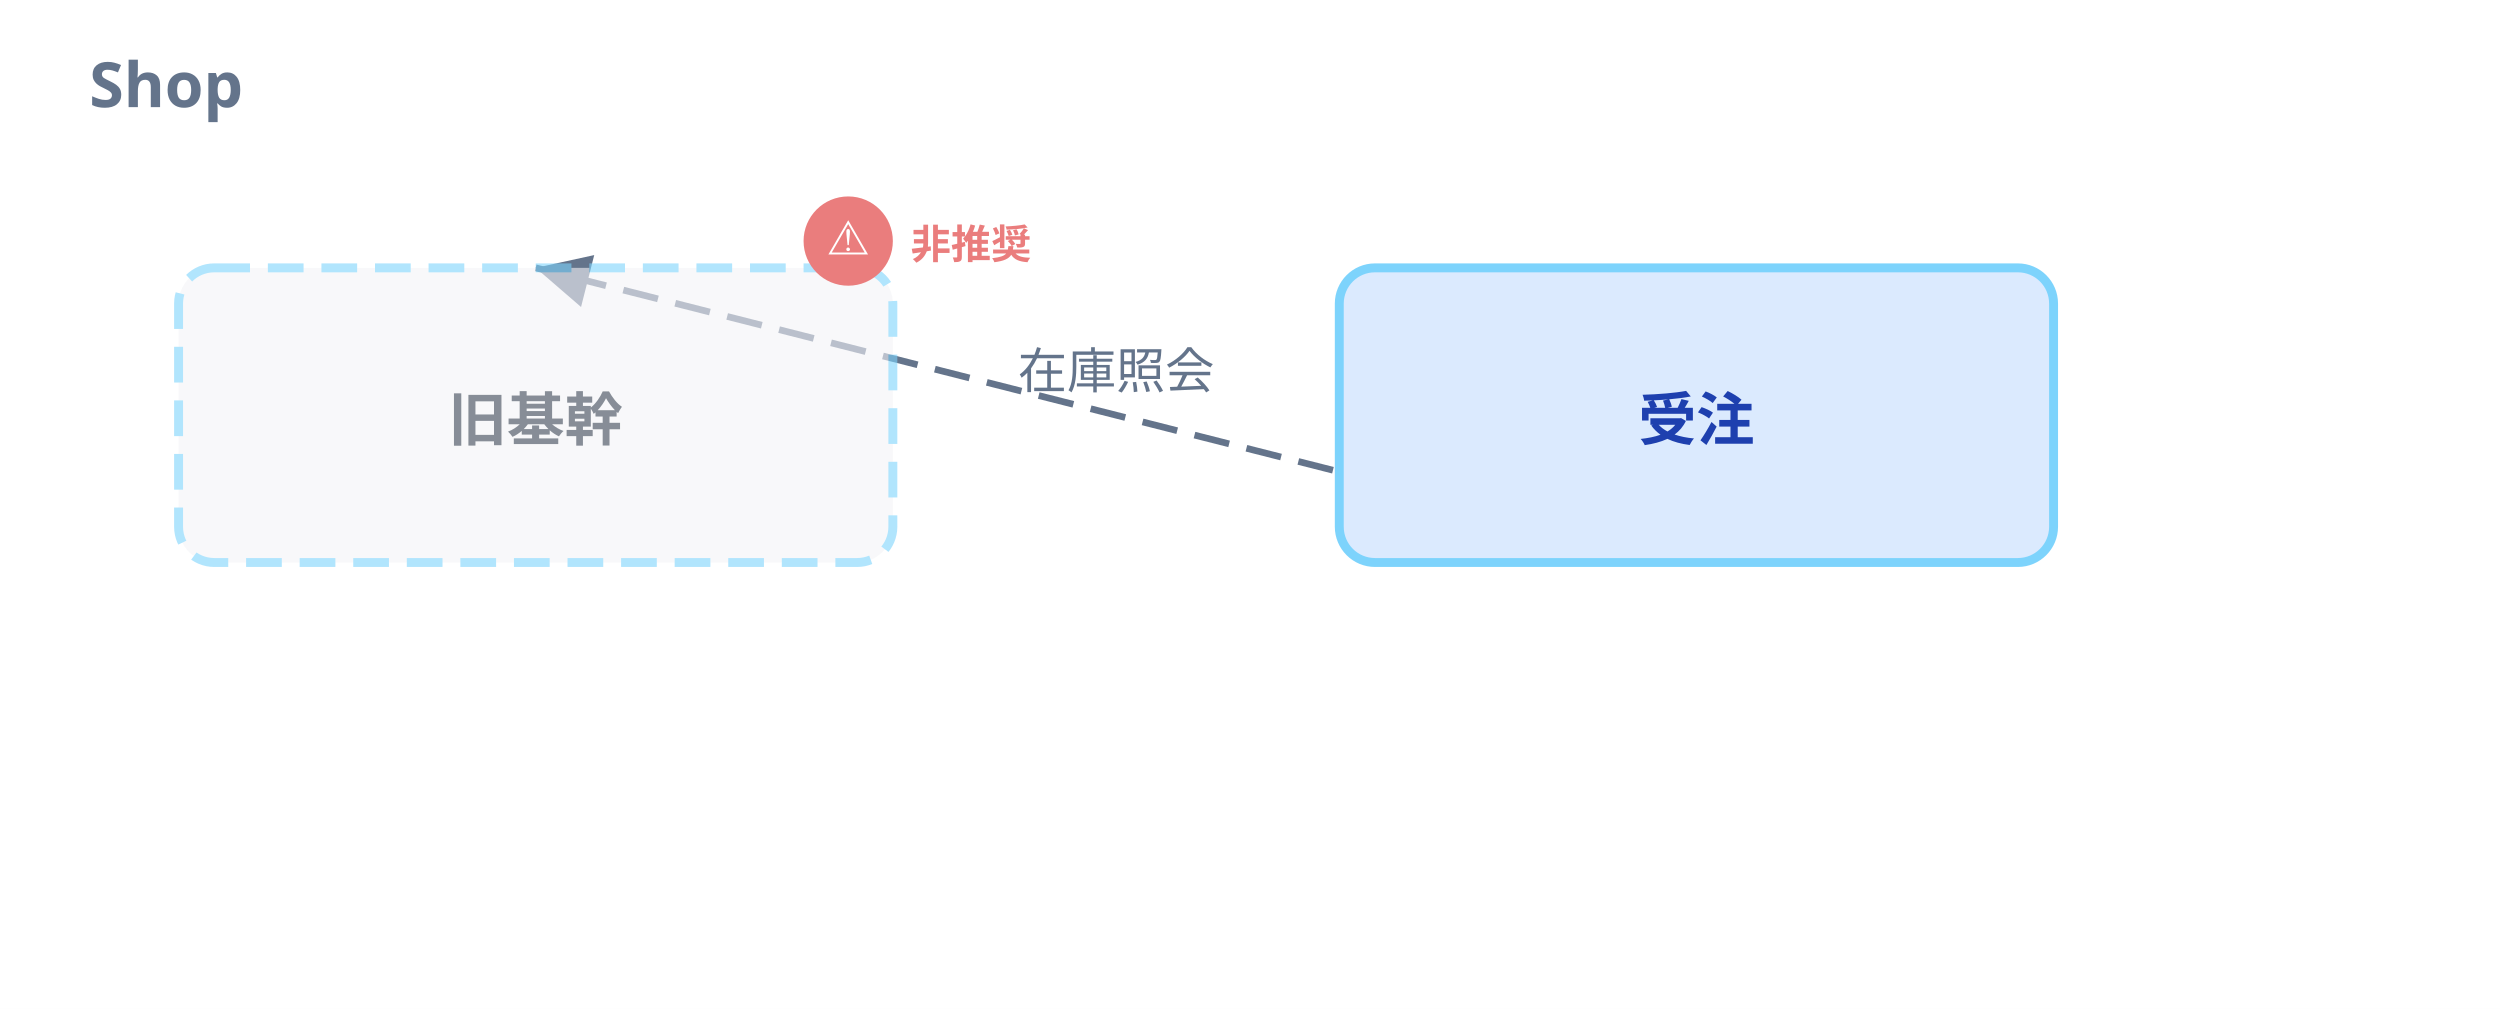
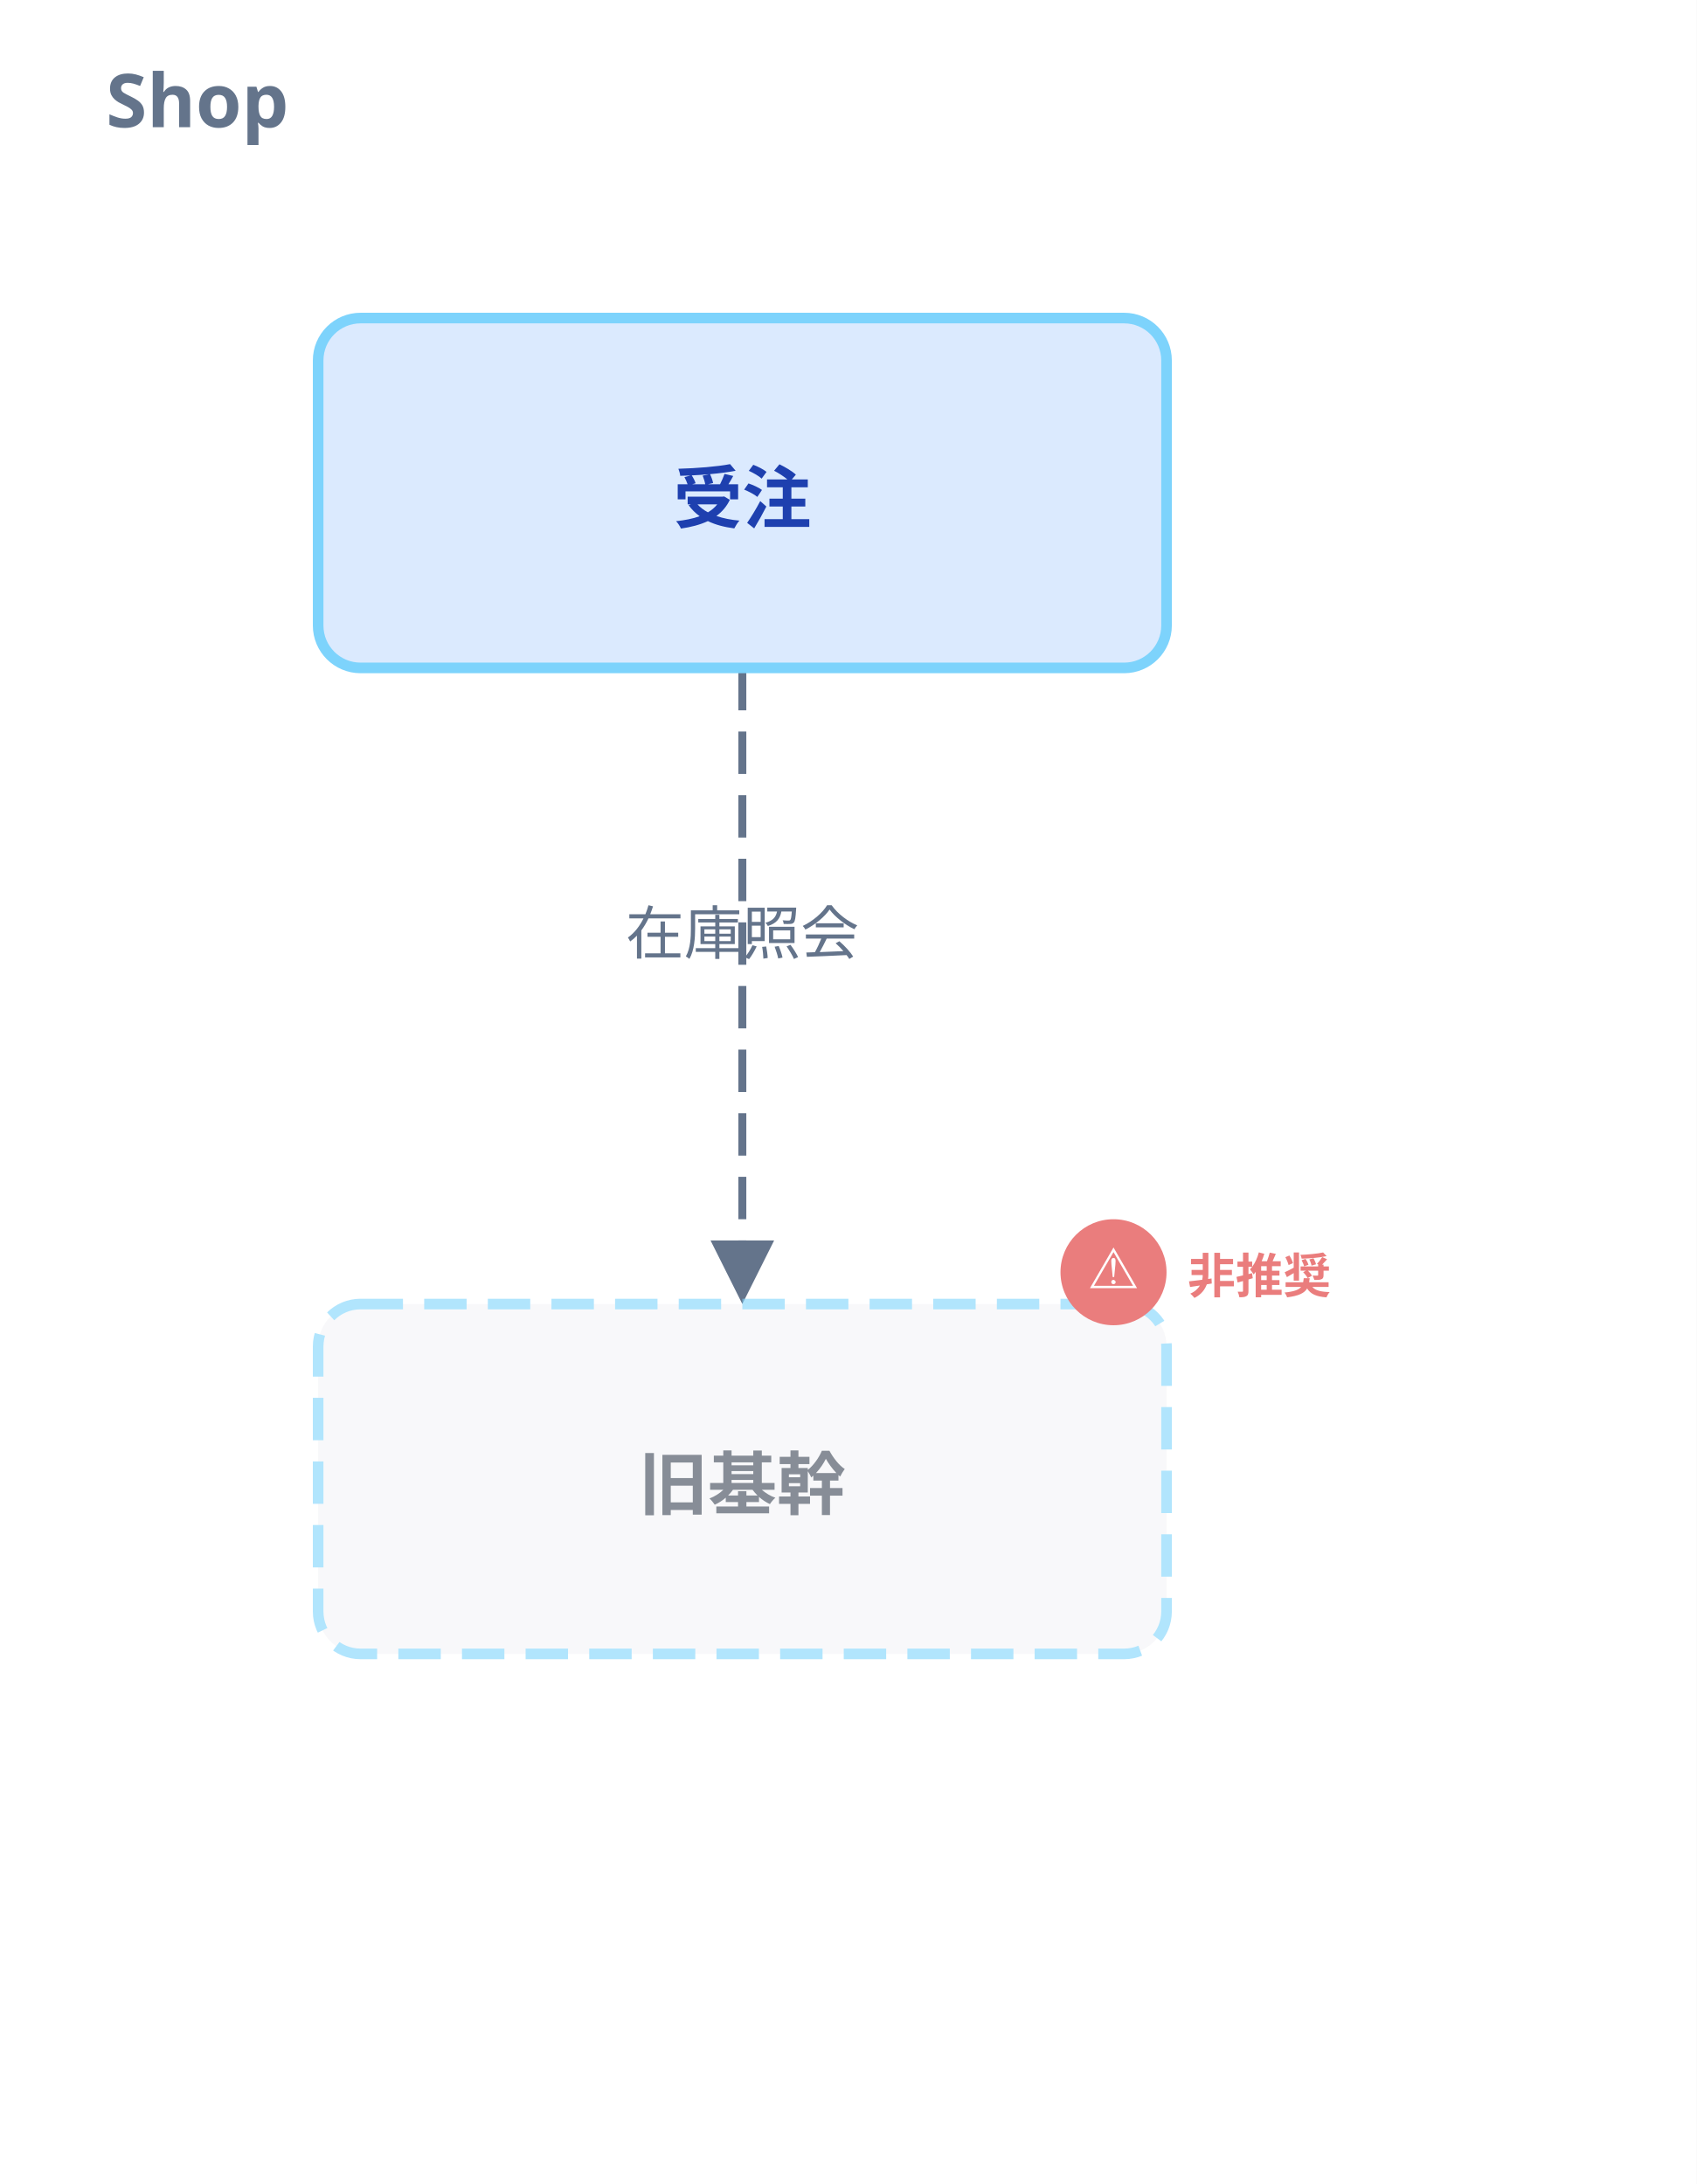
- <svg xmlns="http://www.w3.org/2000/svg" viewBox="0 0 560 226" width="560" height="226">
+ <svg xmlns="http://www.w3.org/2000/svg" viewBox="0 0 320 412" width="320" height="412">
  <defs>
    <marker id="arrow-default" viewBox="0 0 10 10" refX="10" refY="5" markerWidth="8" markerHeight="8" orient="auto-start-reverse">
      <path d="M 0 0 L 10 5 L 0 10 z" fill="#64748B" />
    </marker>
  </defs>
-   <rect width="560" height="226" fill="#FFFFFF" rx="0" />
+   <rect width="320" height="412" fill="#FFFFFF" rx="0" />
  <text x="20" y="24" fill="#64748B" font-size="14px" font-family="sans-serif" font-weight="bold">Shop</text>
  <g class="edges">
    <g data-edge-from="OrderService" data-edge-to="Legacy" data-edge-kind="async" data-edge-canonical-id="OrderService--&gt;Legacy" data-edge-label="在庫照会" class="krs-edge krs-edge--interactive">
-       <line x1="380" y1="126" x2="120" y2="60" stroke="transparent" stroke-width="14" stroke-linecap="butt" class="krs-edge__hitline" />
-       <line x1="380" y1="126" x2="120" y2="60" stroke="#64748B" stroke-width="1.5" stroke-dasharray="8 4" marker-end="url(#arrow-default)" />
-       <text x="250" y="87" text-anchor="middle" fill="#64748B" font-size="11px" font-family="sans-serif">在庫照会</text>
+       <line x1="140" y1="126" x2="140" y2="246" stroke="transparent" stroke-width="14" stroke-linecap="butt" class="krs-edge__hitline" />
+       <line x1="140" y1="126" x2="140" y2="246" stroke="#64748B" stroke-width="1.5" stroke-dasharray="8 4" marker-end="url(#arrow-default)" />
+       <text x="140" y="180" text-anchor="middle" fill="#64748B" font-size="11px" font-family="sans-serif">在庫照会</text>
    </g>
  </g>
  <g class="nodes">
    <g data-node-id="OrderService" data-node-kind="service" data-has-children="false" data-has-description="false">
-       <rect x="300" y="60" width="160" height="66" rx="8" ry="8" fill="#dbeafe" stroke="#7DD3FC" stroke-width="2" />
-       <text x="380" y="93" text-anchor="middle" dominant-baseline="central" fill="#1e40af" font-size="13px" font-weight="bold" font-family="sans-serif">受注</text>
+       <rect x="60" y="60" width="160" height="66" rx="8" ry="8" fill="#dbeafe" stroke="#7DD3FC" stroke-width="2" />
+       <text x="140" y="93" text-anchor="middle" dominant-baseline="central" fill="#1e40af" font-size="13px" font-weight="bold" font-family="sans-serif">受注</text>
    </g>
    <g data-node-id="Legacy" data-node-kind="service" data-has-children="false" data-has-description="false" opacity="0.6">
-       <rect x="40" y="60" width="160" height="66" rx="8" ry="8" fill="#f3f4f6" stroke="#7DD3FC" stroke-width="2" stroke-dasharray="8 4" />
-       <text x="120" y="93" text-anchor="middle" dominant-baseline="central" fill="#374151" font-size="13px" font-weight="bold" font-family="sans-serif">旧基幹</text>
+       <rect x="60" y="246" width="160" height="66" rx="8" ry="8" fill="#f3f4f6" stroke="#7DD3FC" stroke-width="2" stroke-dasharray="8 4" />
+       <text x="140" y="279" text-anchor="middle" dominant-baseline="central" fill="#374151" font-size="13px" font-weight="bold" font-family="sans-serif">旧基幹</text>
      <g data-node-badge="Legacy">
-         <circle cx="190" cy="54" r="10" fill="#DC2626" />
-         <text x="190" y="54" text-anchor="middle" dominant-baseline="central" fill="white" font-size="10px">⚠</text>
-         <text x="204" y="54" dominant-baseline="central" fill="#DC2626" font-size="9px" font-weight="bold" font-family="sans-serif">非推奨</text>
+         <circle cx="210" cy="240" r="10" fill="#DC2626" />
+         <text x="210" y="240" text-anchor="middle" dominant-baseline="central" fill="white" font-size="10px">⚠</text>
+         <text x="224" y="240" dominant-baseline="central" fill="#DC2626" font-size="9px" font-weight="bold" font-family="sans-serif">非推奨</text>
      </g>
    </g>
  </g>
</svg>
